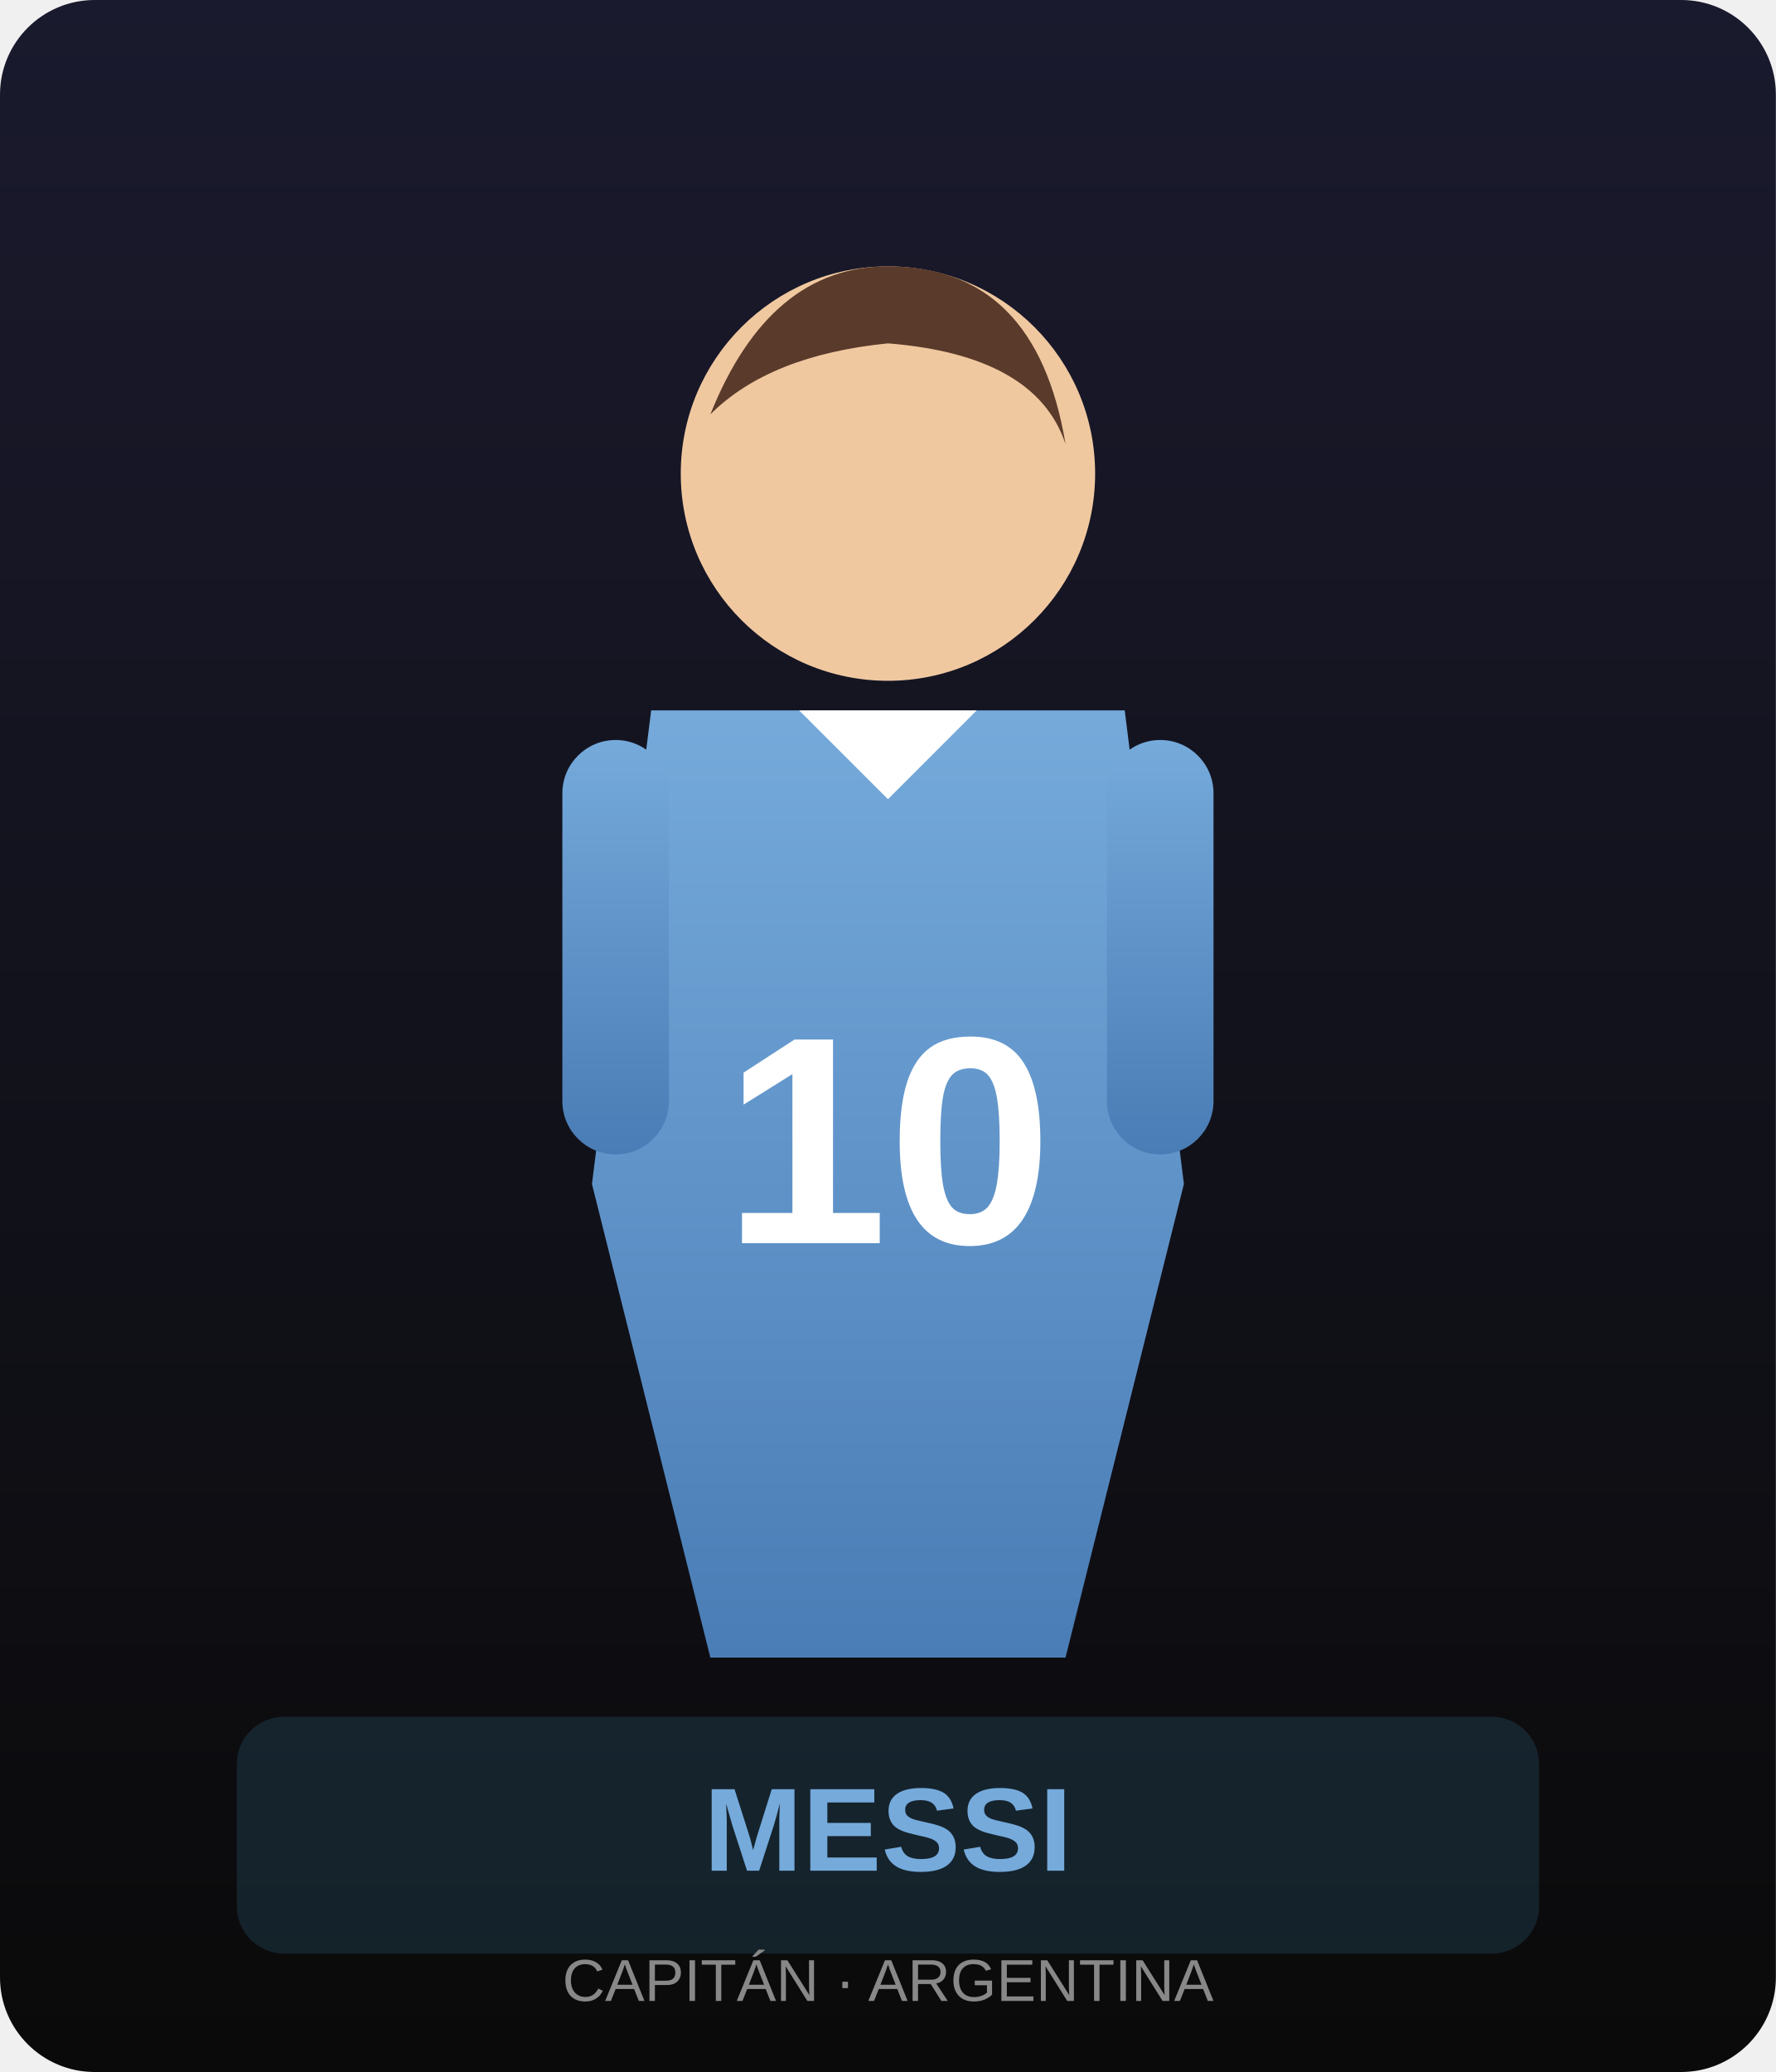
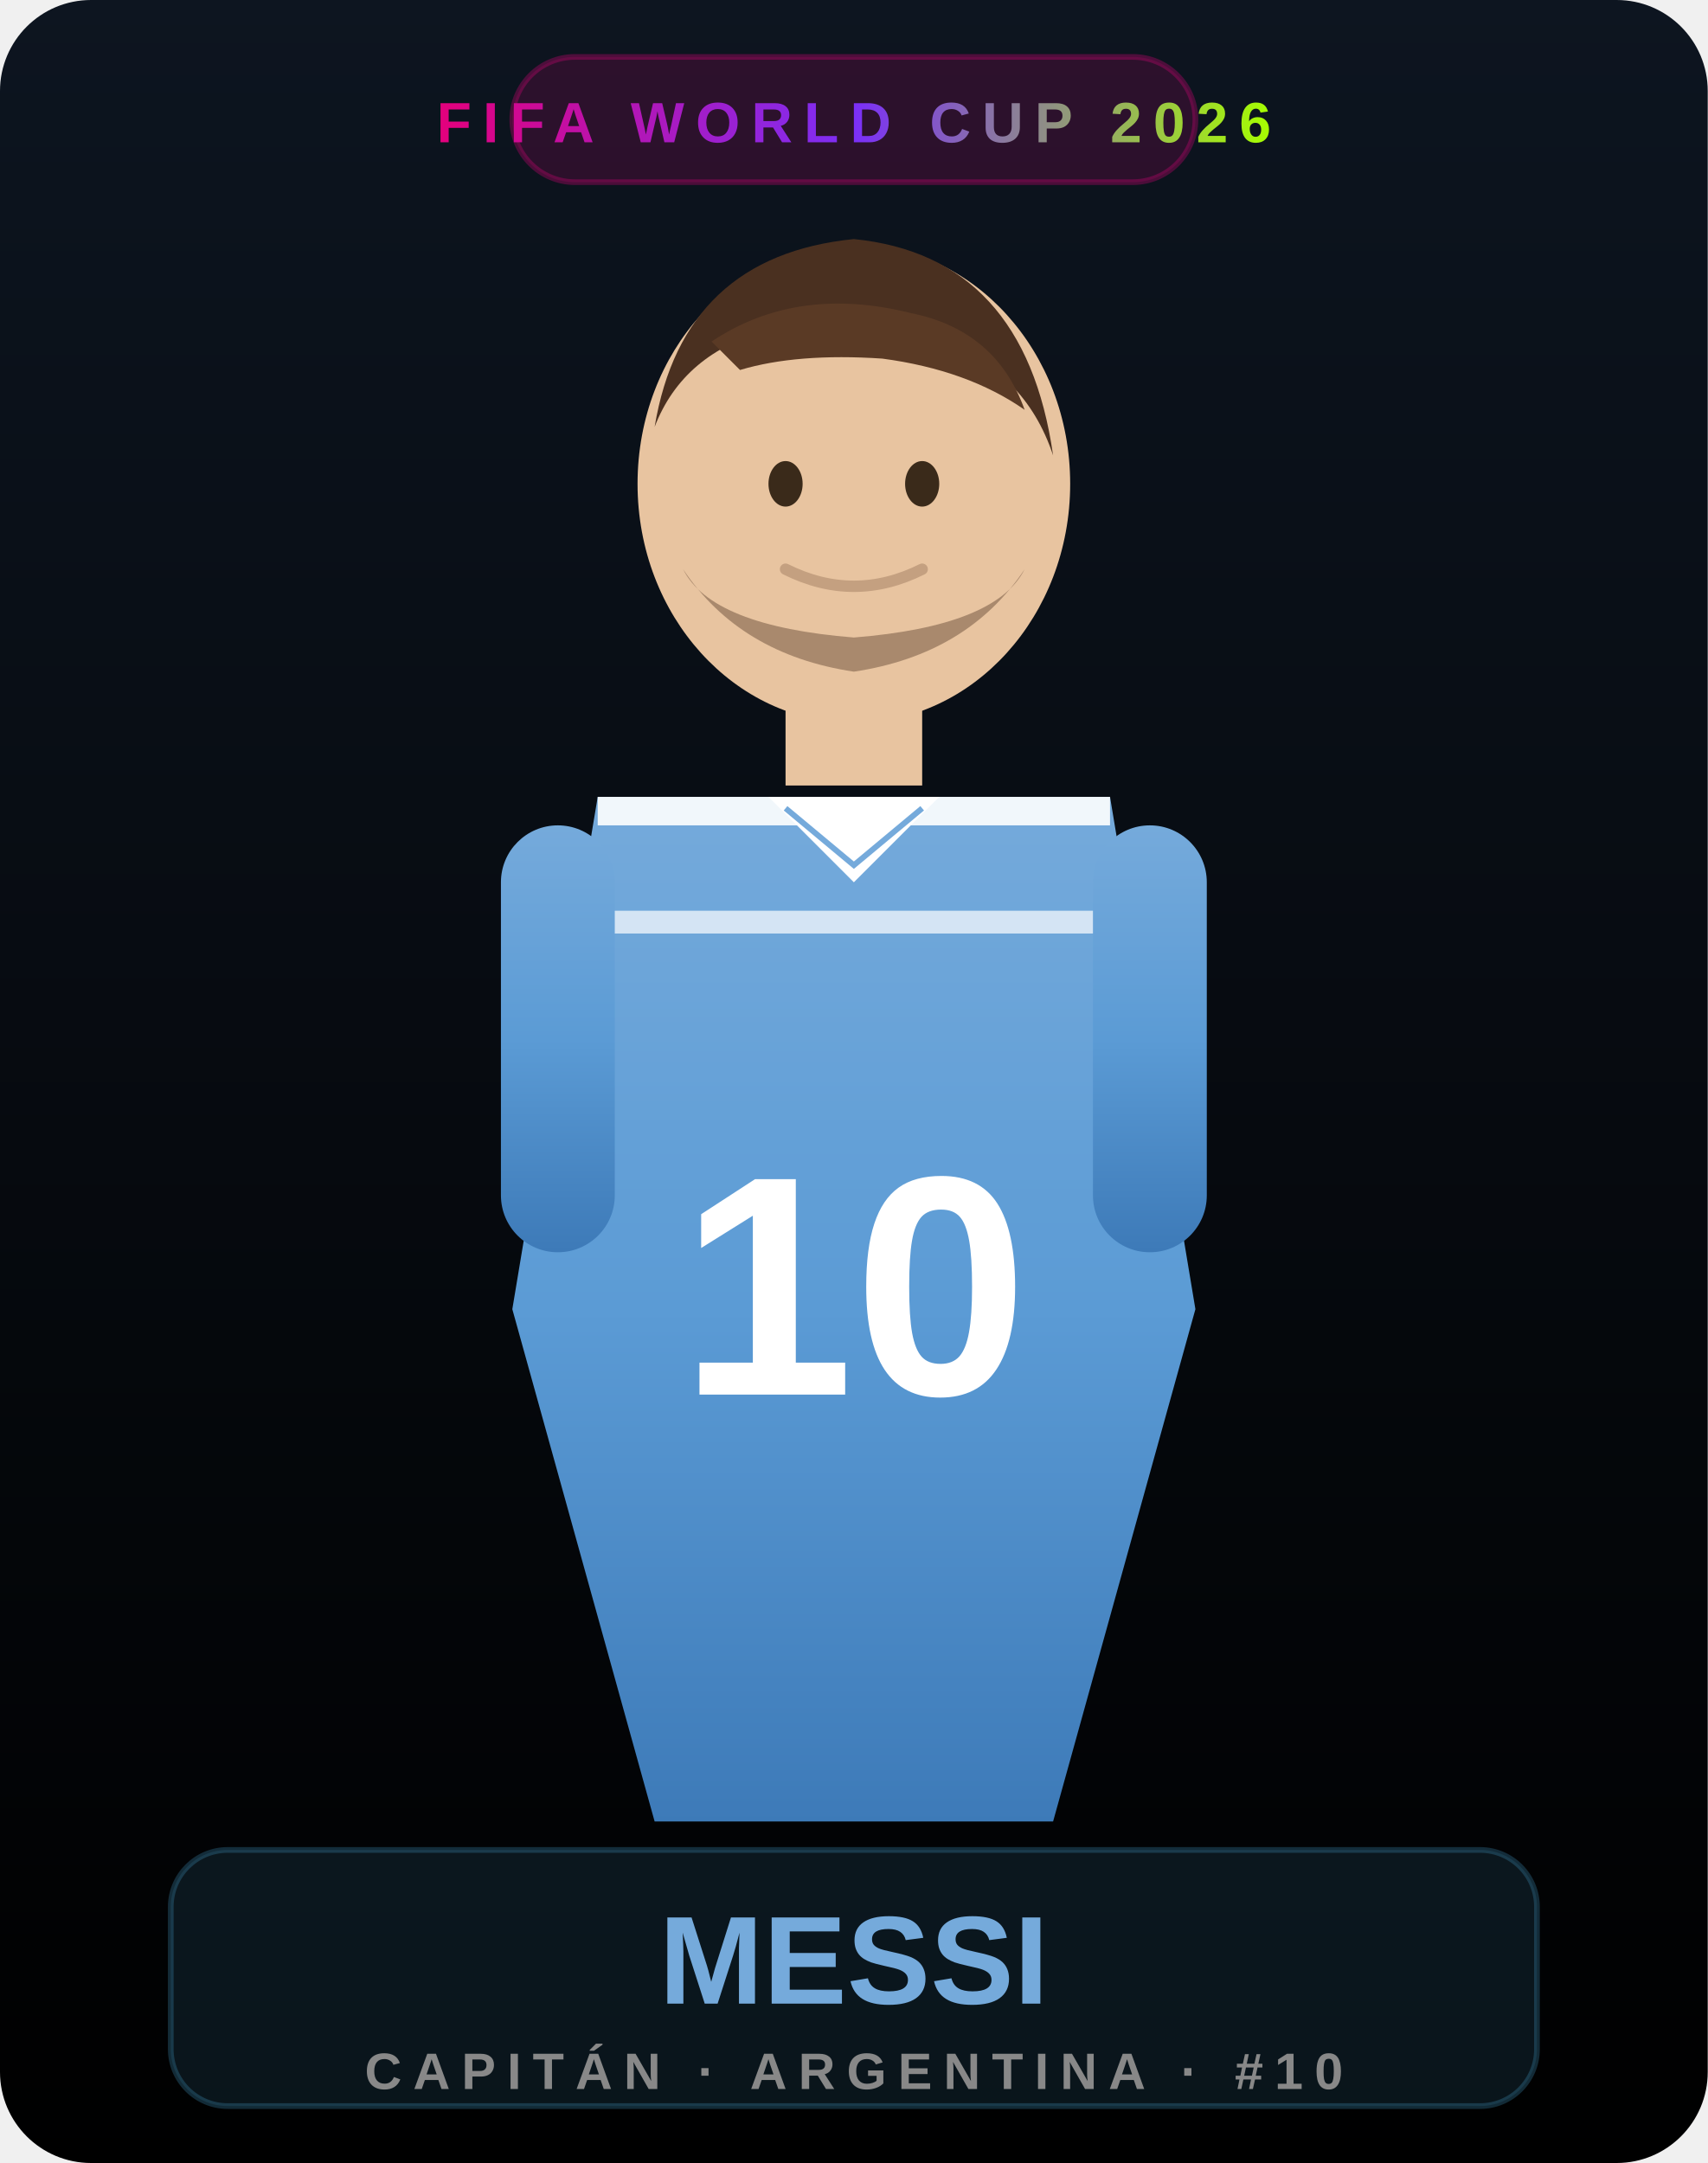
- <svg xmlns="http://www.w3.org/2000/svg" width="300" height="350" viewBox="0 0 300 350">
+ <svg xmlns="http://www.w3.org/2000/svg" width="300" height="380" viewBox="0 0 300 380">
  <defs>
    <linearGradient id="bg" x1="0%" y1="0%" x2="0%" y2="100%">
-       <stop offset="0%" style="stop-color:#1a1a2e" />
-       <stop offset="100%" style="stop-color:#0a0a0a" />
+       <stop offset="0%" style="stop-color:#0d1520" />
+       <stop offset="100%" style="stop-color:#000" />
    </linearGradient>
    <linearGradient id="jersey" x1="0%" y1="0%" x2="0%" y2="100%">
      <stop offset="0%" style="stop-color:#75aadb" />
-       <stop offset="100%" style="stop-color:#4a7cb5" />
+       <stop offset="50%" style="stop-color:#5b9bd5" />
+       <stop offset="100%" style="stop-color:#3d7ab8" />
+     </linearGradient>
+     <linearGradient id="fifaGrad" x1="0%" y1="0%" x2="100%" y2="0%">
+       <stop offset="0%" style="stop-color:#E4007C" />
+       <stop offset="50%" style="stop-color:#7B2FF7" />
+       <stop offset="100%" style="stop-color:#A6FF00" />
    </linearGradient>
  </defs>
-   <rect width="300" height="350" rx="16" fill="url(#bg)" />
-   <circle cx="150" cy="80" r="35" fill="#f0c8a0" />
-   <path d="M120,70 Q130,45 150,45 Q175,45 180,75 Q175,60 150,58 Q130,60 120,70 Z" fill="#5a3a2a" />
-   <path d="M110,120 L190,120 L200,200 L180,280 L120,280 L100,200 Z" fill="url(#jersey)" />
-   <path d="M135,120 L150,135 L165,120 Z" fill="#fff" />
-   <text x="150" y="210" text-anchor="middle" font-size="50" font-weight="900" font-family="Arial,sans-serif" fill="#fff">10</text>
-   <rect x="95" y="125" width="18" height="70" rx="9" fill="url(#jersey)" />
-   <rect x="187" y="125" width="18" height="70" rx="9" fill="url(#jersey)" />
-   <rect x="40" y="290" width="220" height="40" rx="8" fill="rgba(75,170,219,0.15)" />
-   <text x="150" y="316" text-anchor="middle" font-size="20" font-weight="800" font-family="Arial,sans-serif" fill="#75aadb">MESSI</text>
-   <text x="150" y="338" text-anchor="middle" font-size="10" font-weight="500" font-family="Arial,sans-serif" fill="#888">CAPITÁN · ARGENTINA</text>
+   <rect width="300" height="380" rx="16" fill="url(#bg)" />
+   <rect x="90" y="10" width="120" height="22" rx="11" fill="rgba(228,0,124,0.15)" stroke="rgba(228,0,124,0.3)" stroke-width="1" />
+   <text x="150" y="25" text-anchor="middle" font-size="10" font-weight="700" font-family="Arial,sans-serif" fill="url(#fifaGrad)" letter-spacing="2">FIFA WORLD CUP 2026</text>
+   <ellipse cx="150" cy="85" rx="38" ry="42" fill="#e8c4a0" />
+   <path d="M115,75 Q120,45 150,42 Q180,45 185,80 Q180,65 165,60 Q150,55 135,58 Q120,62 115,75 Z" fill="#4a3020" />
+   <path d="M125,60 Q140,50 160,55 Q175,58 180,72 Q170,65 155,63 Q140,62 130,65 Z" fill="#5a3a25" />
+   <ellipse cx="138" cy="85" rx="3" ry="4" fill="#3a2a1a" />
+   <ellipse cx="162" cy="85" rx="3" ry="4" fill="#3a2a1a" />
+   <path d="M138,100 Q150,106 162,100" stroke="#c4a080" stroke-width="2" fill="none" stroke-linecap="round" />
+   <path d="M120,100 Q130,115 150,118 Q170,115 180,100 Q175,110 150,112 Q125,110 120,100 Z" fill="#4a3020" opacity="0.4" />
+   <rect x="138" y="120" width="24" height="18" fill="#e8c4a0" />
+   <path d="M105,140 L195,140 L210,230 L185,320 L115,320 L90,230 Z" fill="url(#jersey)" />
+   <rect x="105" y="140" width="90" height="5" fill="#fff" opacity="0.9" />
+   <rect x="100" y="160" width="100" height="4" fill="#fff" opacity="0.7" />
+   <path d="M135,140 L150,155 L165,140 Z" fill="#fff" />
+   <path d="M138,142 L150,152 L162,142" stroke="#75aadb" stroke-width="1" fill="none" />
+   <text x="150" y="245" text-anchor="middle" font-size="55" font-weight="900" font-family="Arial,sans-serif" fill="#fff">10</text>
+   <rect x="88" y="145" width="20" height="75" rx="10" fill="url(#jersey)" />
+   <rect x="192" y="145" width="20" height="75" rx="10" fill="url(#jersey)" />
+   <rect x="30" y="325" width="240" height="45" rx="10" fill="rgba(75,170,219,0.12)" stroke="rgba(75,170,219,0.25)" stroke-width="1" />
+   <text x="150" y="352" text-anchor="middle" font-size="22" font-weight="900" font-family="Arial,sans-serif" fill="#75aadb">MESSI</text>
+   <text x="150" y="367" text-anchor="middle" font-size="9" font-weight="600" font-family="Arial,sans-serif" fill="#888" letter-spacing="2">CAPITÁN · ARGENTINA · #10</text>
</svg>
